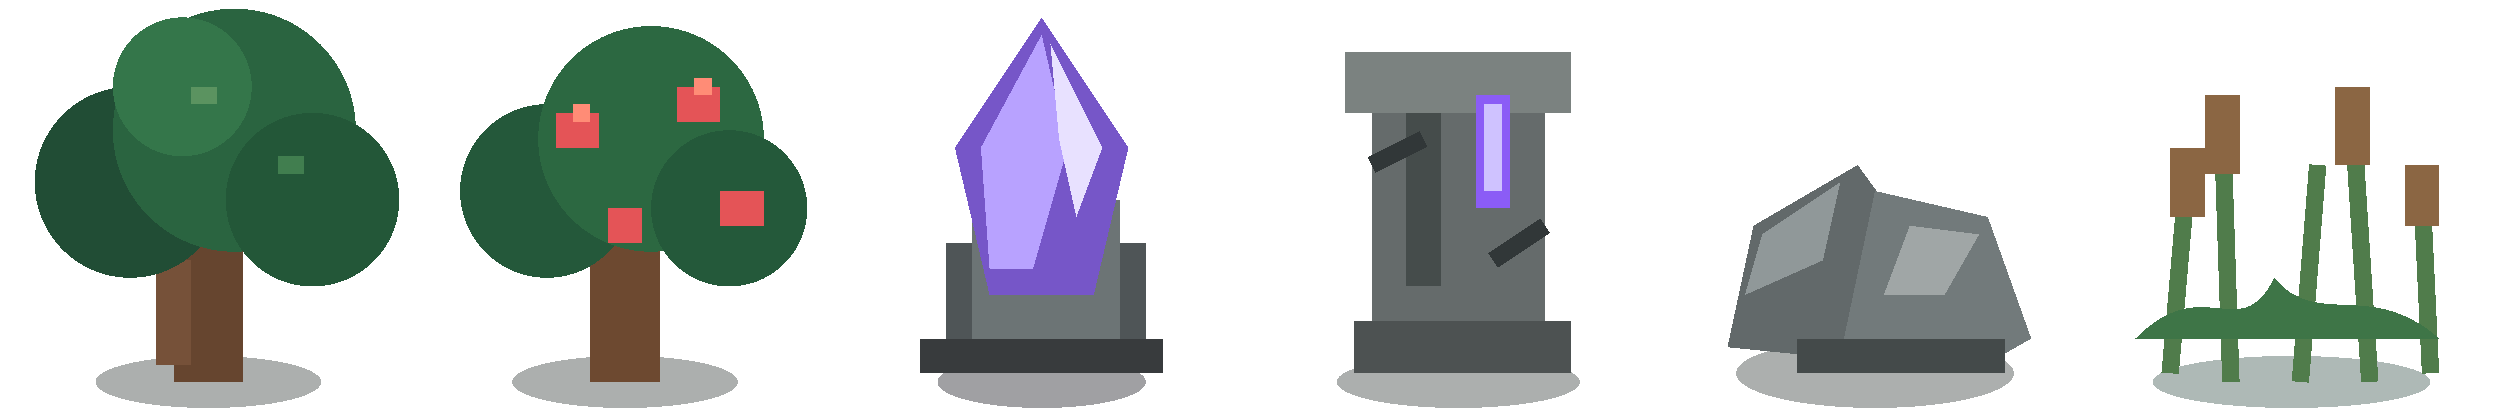
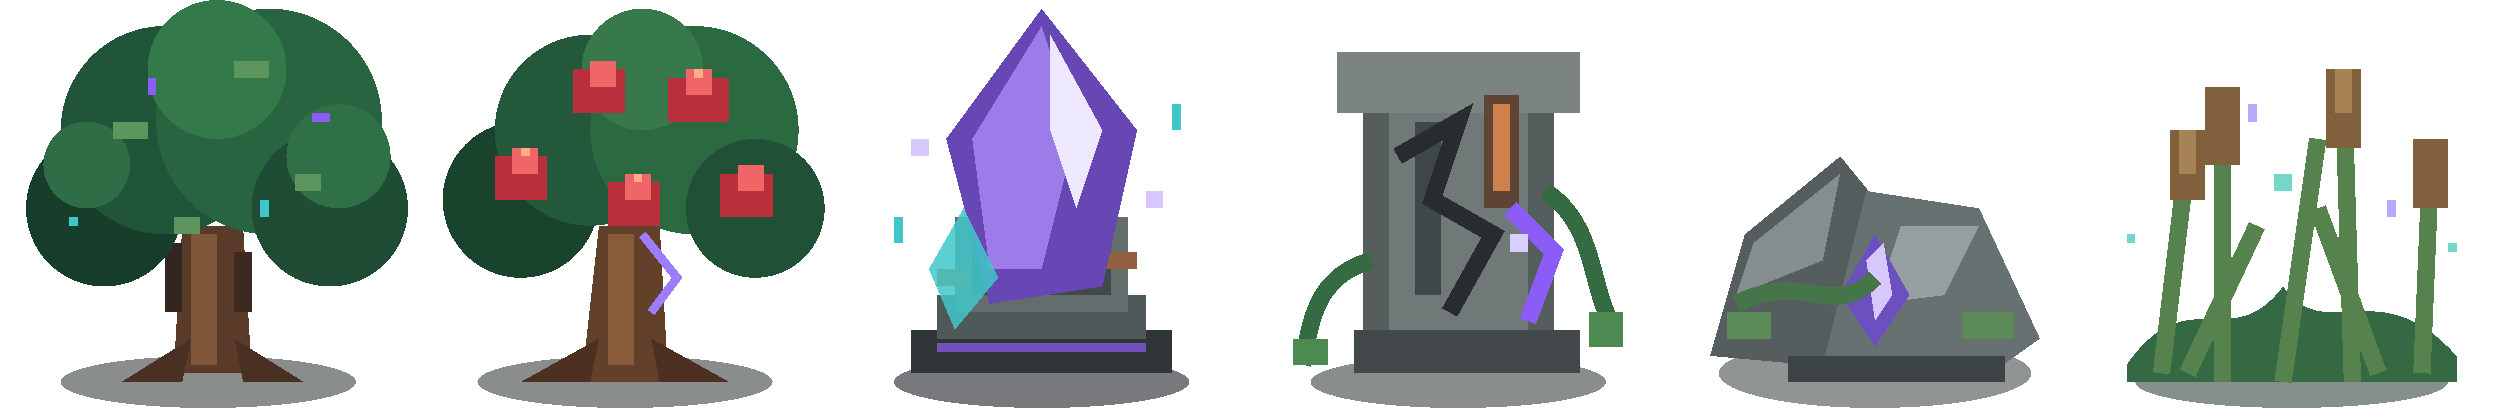
<svg xmlns="http://www.w3.org/2000/svg" width="288" height="48" viewBox="0 0 288 48" shape-rendering="crispEdges">
  <rect width="288" height="48" fill="none" />
  <g transform="translate(0)">
-     <ellipse cx="24" cy="44" rx="13" ry="3" fill="#101b18" opacity=".35" />
-     <rect x="20" y="27" width="8" height="17" fill="#66452f" />
-     <rect x="18" y="30" width="4" height="12" fill="#765139" />
-     <circle cx="15" cy="21" r="11" fill="#214d35" />
-     <circle cx="27" cy="15" r="14" fill="#2a6440" />
-     <circle cx="36" cy="23" r="10" fill="#235738" />
-     <circle cx="21" cy="10" r="8" fill="#34764a" />
-     <rect x="22" y="10" width="3" height="2" fill="#5b9360" />
-     <rect x="32" y="18" width="3" height="2" fill="#417e4f" />
+     <ellipse cx="24" cy="44" rx="17" ry="3" fill="#08110f" opacity=".48" />
+     <path d="M20 43h9l-1-17h-7z" fill="#5a3b29" />
+     <rect x="22" y="27" width="3" height="15" fill="#805739" />
+     <path d="M22 39l-8 5h7m6-5l8 5h-7" fill="#4a3023" />
+     <rect x="19" y="28" width="2" height="8" fill="#33251f" />
+     <rect x="27" y="29" width="2" height="7" fill="#3d2920" />
+     <circle cx="12" cy="24" r="9" fill="#173d2b" />
+     <circle cx="19" cy="15" r="12" fill="#21553a" />
+     <circle cx="31" cy="14" r="13" fill="#28643f" />
+     <circle cx="38" cy="24" r="9" fill="#1e4c34" />
+     <circle cx="25" cy="8" r="8" fill="#34794a" />
+     <circle cx="10" cy="19" r="5" fill="#2e6d45" />
+     <circle cx="39" cy="18" r="6" fill="#2f7046" />
+     <g fill="#5d955f">
+       <rect x="13" y="14" width="4" height="2" />
+       <rect x="27" y="7" width="4" height="2" />
+       <rect x="34" y="20" width="3" height="2" />
+       <rect x="20" y="25" width="3" height="2" />
+     </g>
+     <g fill="#8b5cf6">
+       <rect x="17" y="9" width="1" height="2" />
+       <rect x="36" y="13" width="2" height="1" />
+     </g>
+     <g fill="#3fc7c9">
+       <rect x="8" y="25" width="1" height="1" />
+       <rect x="30" y="23" width="1" height="2" />
+     </g>
  </g>
  <g transform="translate(48)">
-     <ellipse cx="24" cy="44" rx="13" ry="3" fill="#101b18" opacity=".35" />
-     <rect x="20" y="26" width="8" height="18" fill="#6d4930" />
-     <circle cx="15" cy="22" r="10" fill="#24583a" />
-     <circle cx="27" cy="16" r="13" fill="#2c6841" />
-     <circle cx="36" cy="24" r="9" fill="#24593a" />
-     <g fill="#e45457">
-       <rect x="16" y="13" width="5" height="4" />
-       <rect x="30" y="10" width="5" height="4" />
-       <rect x="35" y="22" width="5" height="4" />
-       <rect x="22" y="24" width="4" height="4" />
+     <ellipse cx="24" cy="44" rx="17" ry="3" fill="#08110f" opacity=".48" />
+     <path d="M19 44h10l-1-18h-7z" fill="#624029" />
+     <rect x="22" y="27" width="3" height="15" fill="#8a5b39" />
+     <path d="M21 39l-9 5h8m7-5l9 5h-8" fill="#4d3021" />
+     <circle cx="12" cy="23" r="9" fill="#19432d" />
+     <circle cx="20" cy="15" r="11" fill="#23583a" />
+     <circle cx="32" cy="15" r="12" fill="#2b6941" />
+     <circle cx="39" cy="24" r="8" fill="#205036" />
+     <circle cx="26" cy="8" r="7" fill="#37794a" />
+     <g fill="#b92f3b">
+       <rect x="9" y="18" width="6" height="5" />
+       <rect x="18" y="8" width="6" height="5" />
+       <rect x="29" y="9" width="7" height="5" />
+       <rect x="35" y="20" width="6" height="5" />
+       <rect x="22" y="21" width="6" height="5" />
    </g>
-     <g fill="#ff8c76">
-       <rect x="18" y="12" width="2" height="2" />
-       <rect x="32" y="9" width="2" height="2" />
+     <g fill="#f06565">
+       <rect x="11" y="17" width="3" height="3" />
+       <rect x="20" y="7" width="3" height="3" />
+       <rect x="31" y="8" width="3" height="3" />
+       <rect x="37" y="19" width="3" height="3" />
+       <rect x="24" y="20" width="3" height="3" />
+     </g>
+     <g fill="#ffad88">
+       <rect x="12" y="17" width="1" height="1" />
+       <rect x="32" y="8" width="1" height="1" />
+       <rect x="25" y="20" width="1" height="1" />
+     </g>
+     <path d="M26 27l4 5-3 4" fill="none" stroke="#9c7cff" stroke-width="1" />
+   </g>
+   <g transform="translate(96)">
+     <ellipse cx="24" cy="44" rx="17" ry="3" fill="#090b12" opacity=".55" />
+     <rect x="9" y="38" width="30" height="5" fill="#303638" />
+     <rect x="12" y="34" width="24" height="5" fill="#50595a" />
+     <rect x="14" y="25" width="20" height="11" fill="#646d6d" />
+     <rect x="16" y="27" width="16" height="7" fill="#42494a" />
+     <rect x="12" y="31" width="4" height="2" fill="#b56c3e" />
+     <rect x="31" y="29" width="4" height="2" fill="#92603f" />
+     <polygon points="24,1 35,15 31,33 18,35 13,16" fill="#6647b4" />
+     <polygon points="24,3 28,15 24,31 18,31 16,16" fill="#9c7ce8" />
+     <polygon points="25,4 31,15 28,24 25,15" fill="#eee8ff" />
+     <polygon points="15,24 11,31 14,38 19,32" fill="#3fc7c9" opacity=".85" />
+     <g fill="#d7c7ff">
+       <rect x="9" y="16" width="2" height="2" />
+       <rect x="36" y="22" width="2" height="2" />
+     </g>
+     <g fill="#3fc7c9">
+       <rect x="7" y="25" width="1" height="3" />
+       <rect x="39" y="12" width="1" height="3" />
+     </g>
+     <path d="M12 40h24" stroke="#8b5cf6" stroke-width="1" opacity=".7" />
+   </g>
+   <g transform="translate(144)">
+     <ellipse cx="24" cy="44" rx="17" ry="3" fill="#08110f" opacity=".48" />
+     <rect x="13" y="10" width="22" height="32" fill="#565d5d" />
+     <rect x="16" y="12" width="16" height="27" fill="#707878" />
+     <rect x="10" y="6" width="28" height="7" fill="#7c8482" />
+     <rect x="12" y="38" width="26" height="5" fill="#43494a" />
+     <rect x="19" y="14" width="3" height="20" fill="#404748" />
+     <rect x="27" y="11" width="4" height="13" fill="#5f4435" />
+     <rect x="28" y="12" width="2" height="10" fill="#cf814d" />
+     <path d="M17 18l7-4-3 9 7 4-5 9" fill="none" stroke="#272d2e" stroke-width="2" />
+     <path d="M30 24l5 5-3 8" fill="none" stroke="#8b5cf6" stroke-width="2" />
+     <rect x="30" y="27" width="2" height="2" fill="#d8ceff" />
+     <path d="M14 30c-7 2-7 8-8 12m28-20c6 4 5 11 8 16" fill="none" stroke="#356b43" stroke-width="2" />
+     <g fill="#4c8a52">
+       <rect x="5" y="39" width="4" height="3" />
+       <rect x="39" y="36" width="4" height="4" />
    </g>
  </g>
-   <g transform="translate(96)">
-     <ellipse cx="24" cy="44" rx="12" ry="3" fill="#11121a" opacity=".4" />
-     <rect x="13" y="28" width="23" height="13" fill="#4f5557" />
-     <rect x="16" y="23" width="17" height="16" fill="#6c7475" />
-     <polygon points="24,2 34,17 30,34 18,34 14,17" fill="#7656c8" />
-     <polygon points="24,4 27,17 23,31 18,31 17,17" fill="#b8a2ff" />
-     <polygon points="25,5 31,17 28,25 26,16" fill="#e8e1ff" />
-     <rect x="10" y="39" width="28" height="4" fill="#383b3d" />
-   </g>
-   <g transform="translate(144)">
-     <ellipse cx="24" cy="44" rx="14" ry="3" fill="#111a18" opacity=".35" />
-     <rect x="14" y="9" width="20" height="33" fill="#656b6b" />
-     <rect x="11" y="6" width="26" height="7" fill="#7b8280" />
-     <rect x="12" y="37" width="25" height="6" fill="#4d5252" />
-     <rect x="18" y="13" width="4" height="20" fill="#454c4b" />
-     <rect x="26" y="11" width="4" height="13" fill="#8b5cf6" />
-     <rect x="27" y="12" width="2" height="10" fill="#cfc2ff" />
-     <path d="M14 19l6-3m8 14l6-4" stroke="#313738" stroke-width="2" />
-   </g>
  <g transform="translate(192)">
-     <ellipse cx="24" cy="43" rx="16" ry="4" fill="#111a18" opacity=".35" />
-     <polygon points="7,40 10,26 22,19 30,30 27,42" fill="#62696a" />
-     <polygon points="20,41 24,22 37,25 42,39 35,43" fill="#727a7b" />
-     <polygon points="11,27 20,21 18,30 9,34" fill="#909899" />
-     <polygon points="28,26 36,27 32,34 25,34" fill="#a0a6a6" />
-     <rect x="15" y="39" width="24" height="4" fill="#444a4a" />
+     <ellipse cx="24" cy="43" rx="18" ry="4" fill="#08110f" opacity=".45" />
+     <polygon points="5,41 9,27 20,18 29,29 27,43" fill="#555d5e" />
+     <polygon points="18,42 23,22 36,24 43,39 36,44" fill="#687172" />
+     <polygon points="10,28 20,20 18,30 8,34" fill="#858e8f" />
+     <polygon points="27,26 36,26 32,34 24,35" fill="#969e9f" />
+     <polygon points="20,34 24,27 28,34 24,40" fill="#6d50bf" />
+     <polygon points="23,30 25,28 26,34 24,37" fill="#d7c7ff" />
+     <path d="M8 35c8-4 11 2 16-3" fill="none" stroke="#47754a" stroke-width="2" />
+     <g fill="#5c8b57">
+       <rect x="7" y="36" width="5" height="3" />
+       <rect x="34" y="36" width="6" height="3" />
+     </g>
+     <rect x="14" y="41" width="25" height="3" fill="#3d4445" />
  </g>
  <g transform="translate(240)">
-     <ellipse cx="24" cy="44" rx="16" ry="3" fill="#17372e" opacity=".35" />
-     <g stroke="#507c4b" stroke-width="2">
-       <path d="M10 43l2-23M17 44l-1-30M25 44l2-25M33 44l-2-31M40 43l-1-21" />
+     <ellipse cx="24" cy="44" rx="18" ry="3" fill="#0c211a" opacity=".5" />
+     <path d="M5 42c7-10 12-1 18-9 5 7 11-2 20 8v3H5z" fill="#346943" />
+     <g stroke="#55824d" stroke-width="2">
+       <path d="M9 43l3-25M16 44l0-31M23 44l4-28M31 44l-1-33M39 43l1-24M12 43l8-17M34 43l-7-19" />
    </g>
-     <g fill="#8b6643">
-       <rect x="10" y="17" width="4" height="8" />
-       <rect x="14" y="11" width="4" height="9" />
-       <rect x="29" y="10" width="4" height="9" />
-       <rect x="37" y="19" width="4" height="7" />
+     <g fill="#80603d">
+       <rect x="10" y="15" width="4" height="8" />
+       <rect x="14" y="10" width="4" height="9" />
+       <rect x="28" y="8" width="4" height="9" />
+       <rect x="38" y="16" width="4" height="8" />
    </g>
-     <path d="M6 39c8-8 12 1 16-7 5 6 11 0 19 7z" fill="#3e7547" />
+     <g fill="#a78255">
+       <rect x="11" y="15" width="2" height="5" />
+       <rect x="29" y="8" width="2" height="5" />
+     </g>
+     <g fill="#73d8c8">
+       <rect x="5" y="27" width="1" height="1" />
+       <rect x="22" y="20" width="2" height="2" />
+       <rect x="42" y="28" width="1" height="1" />
+     </g>
+     <g fill="#bca7ff">
+       <rect x="19" y="12" width="1" height="2" />
+       <rect x="35" y="23" width="1" height="2" />
+     </g>
  </g>
</svg>
